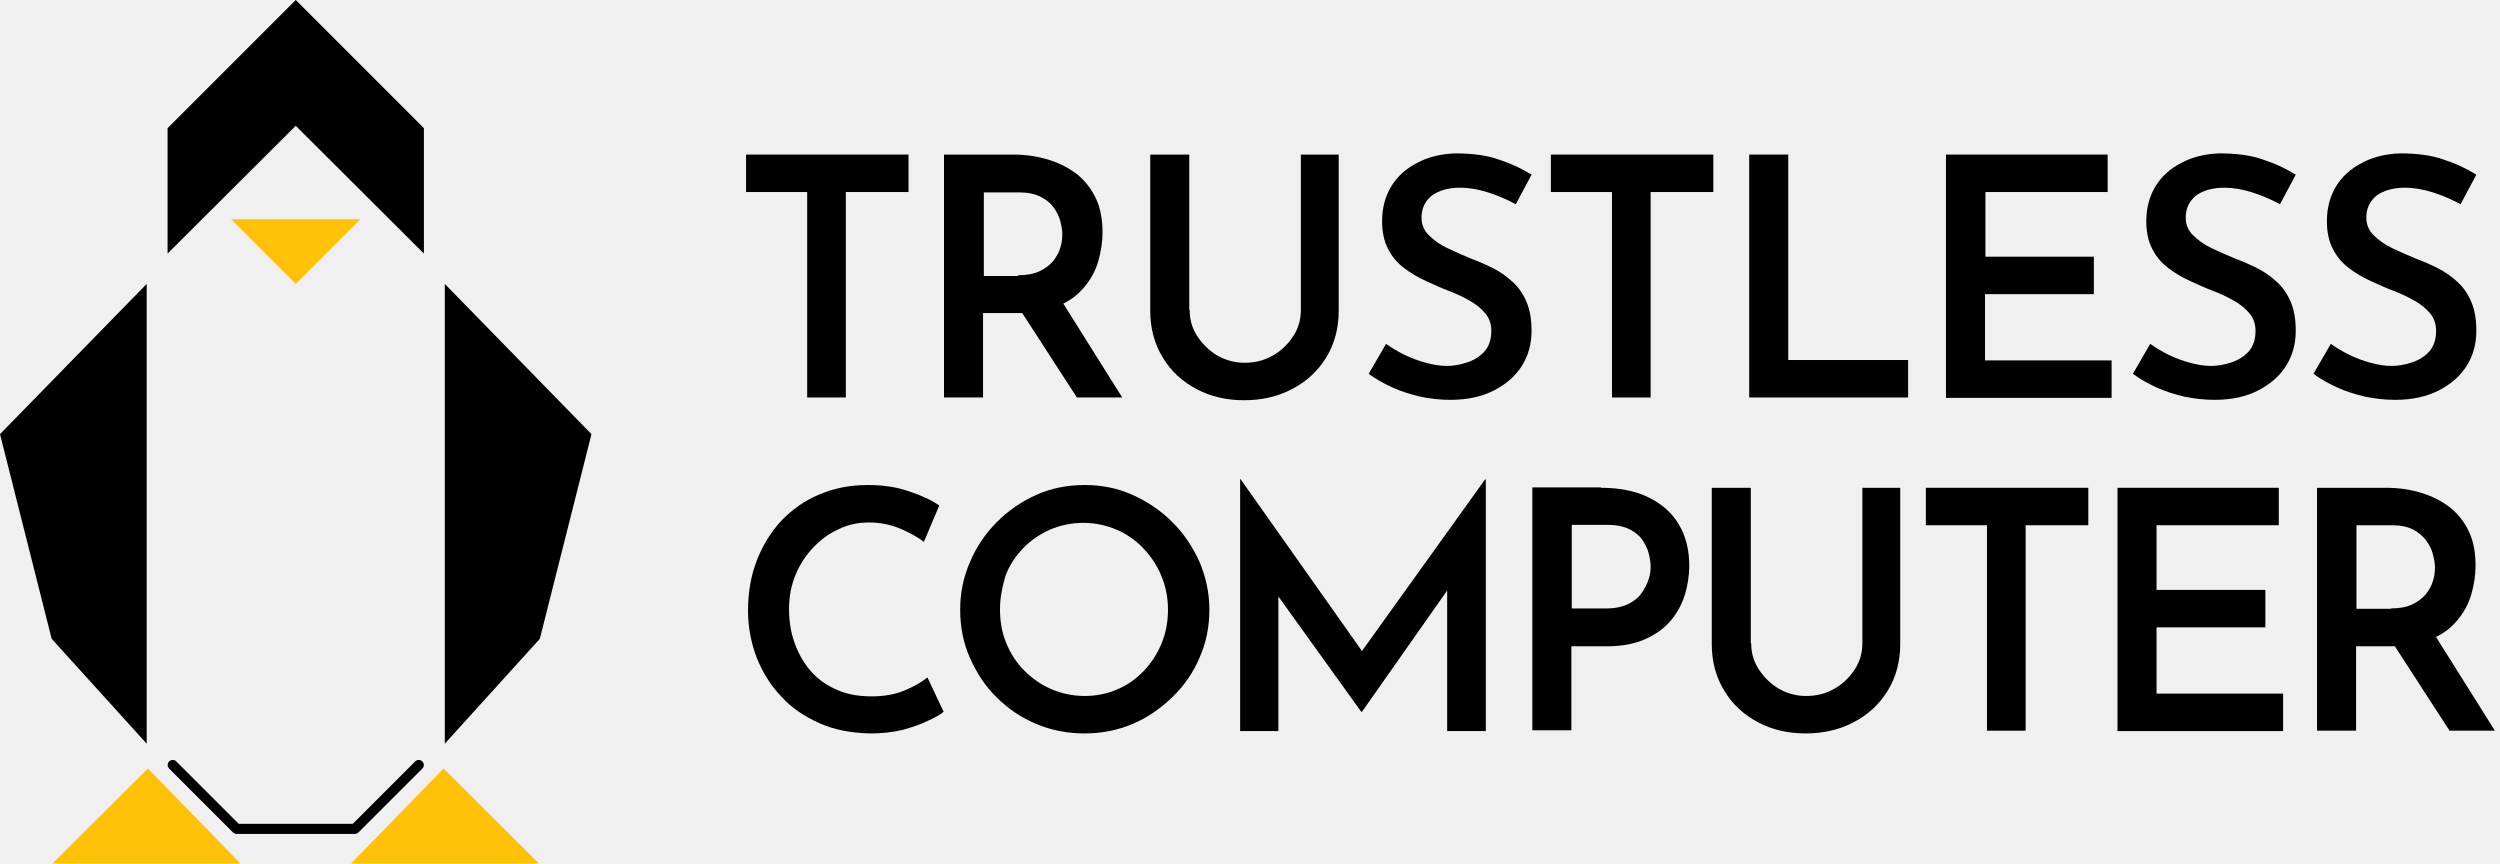
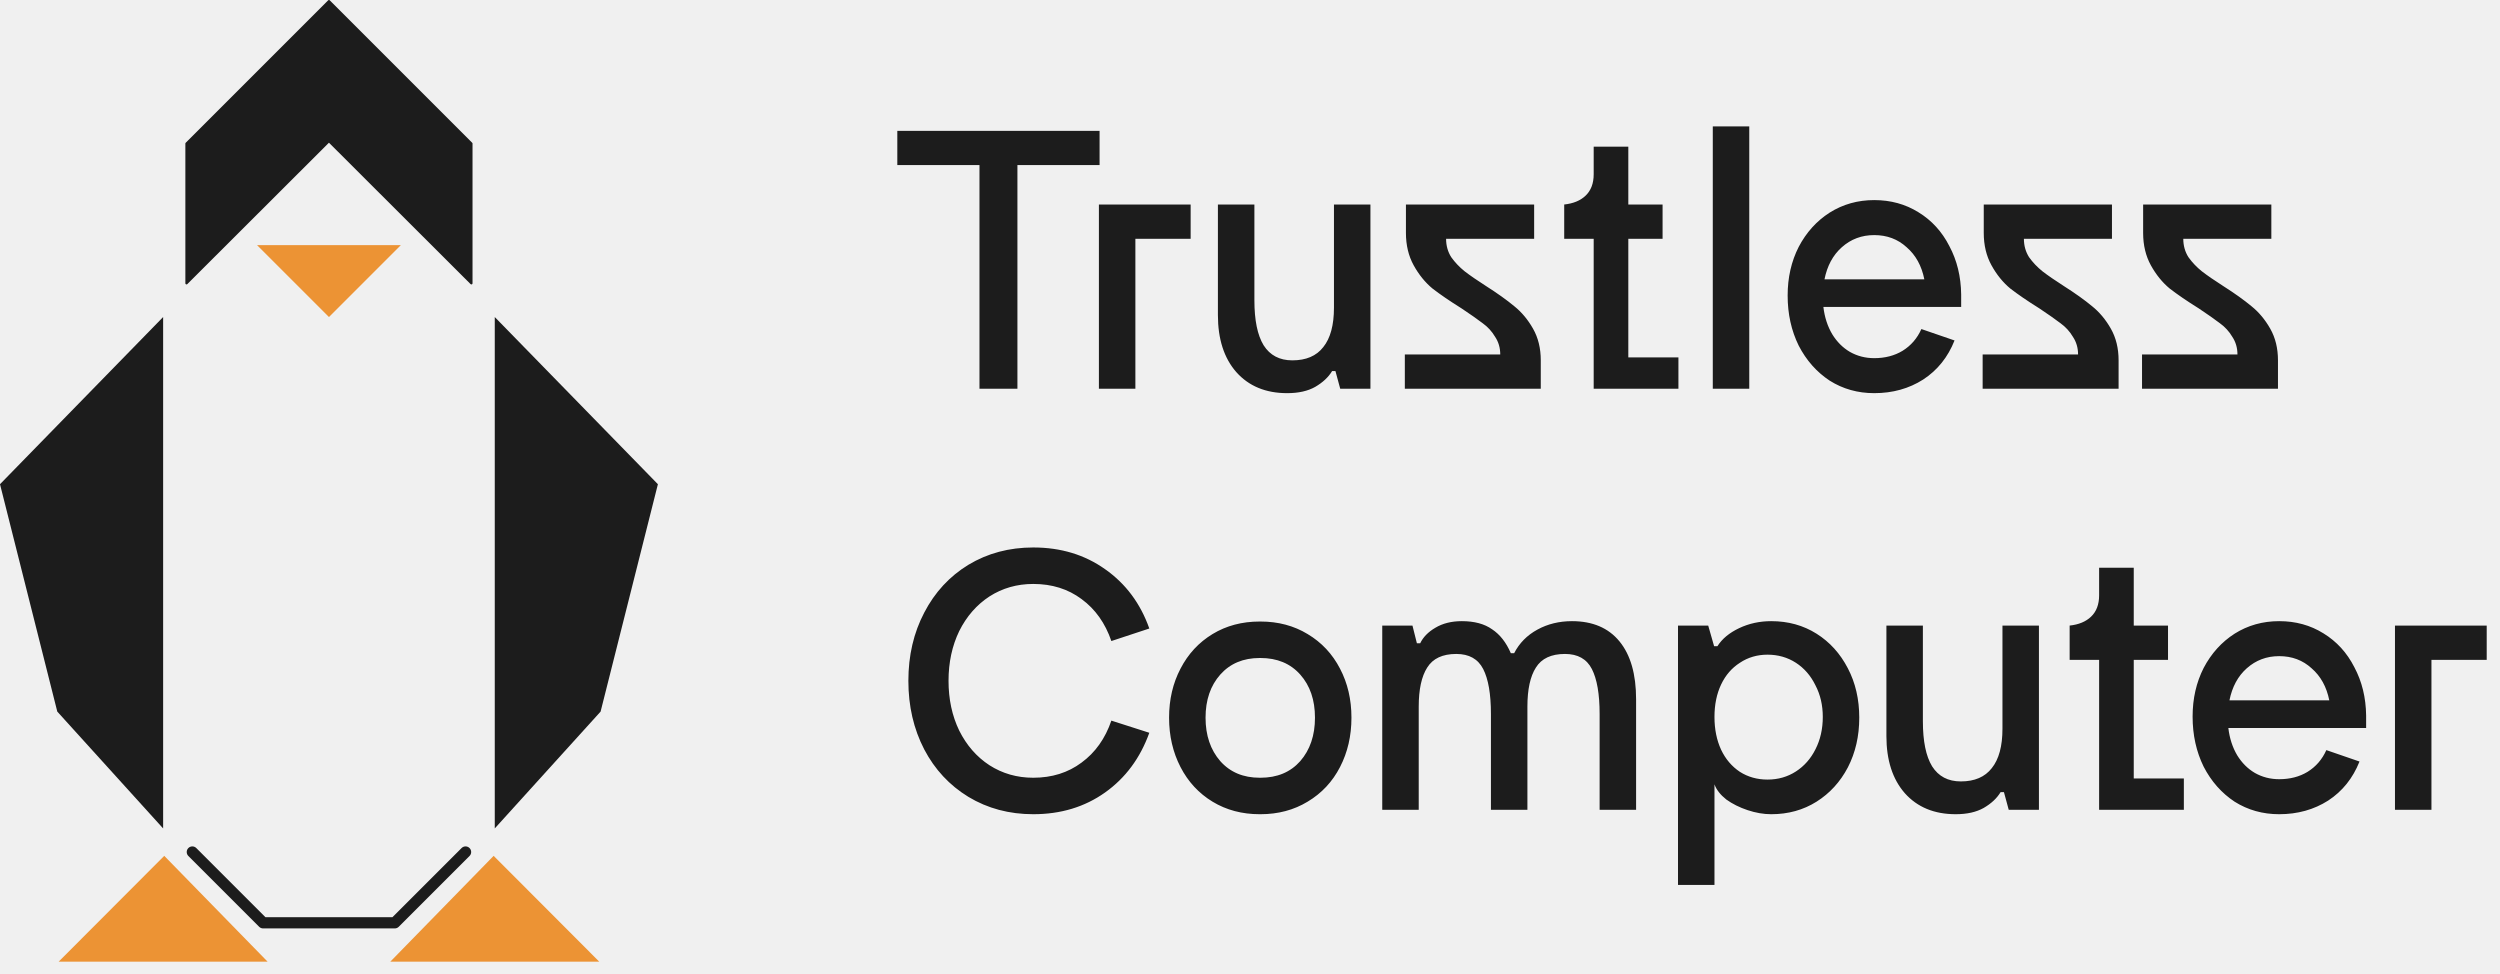
- <svg xmlns="http://www.w3.org/2000/svg" version="1.1" id="Layer_1" x="0px" y="0px" viewBox="0 0 634 219" style="enable-background:new 0 0 634 219;" xml:space="preserve">
-   <style type="text/css">
- 	.st0{fill:#FFC107;}
- 	.st1{fill:#FFFFFF;}
- 	.st2{fill:none;stroke:#FFFFFF;stroke-miterlimit:10;}
- 	.st3{fill:none;stroke:#000000;stroke-width:2.562;stroke-linecap:round;stroke-linejoin:round;stroke-miterlimit:10;}
- </style>
-   <g>
-     <polygon class="st0" points="37.5,194.9 13.3,219 61,219  " />
-     <polygon class="st0" points="112.5,194.9 136.7,219 89,219  " />
-     <polygon class="st0" points="58.6,55.6 75,72 91.4,55.6  " />
-     <polygon points="75,0 42.5,32.5 42.5,64.3 75,31.9 107.5,64.3 107.5,32.5  " />
-     <polygon points="112.8,72 150,110.1 136.9,162 112.8,188.6  " />
-     <polygon points="37.2,72 0,110.1 13.1,162 37.2,188.6  " />
-     <polyline class="st3" points="106.2,194 90,210.2 60,210.2 43.8,194  " />
-   </g>
-   <g>
-     <path d="M189.2,39.2h41.2v9.5h-15.9v52.1h-9.8V48.7h-15.5V39.2z" />
-     <path d="M256.9,39.2c3.4,0,6.5,0.5,9.3,1.4c2.8,0.9,5.2,2.2,7.2,3.8c2,1.7,3.5,3.7,4.6,6.1c1.1,2.4,1.6,5.2,1.6,8.5   c0,2.4-0.4,4.9-1.1,7.3c-0.7,2.4-1.9,4.6-3.6,6.6c-1.7,2-3.8,3.6-6.6,4.7s-6,1.8-10,1.8h-9v21.4h-9.9V39.2H256.9z M258.2,69.8   c2.1,0,3.9-0.3,5.4-1c1.5-0.7,2.6-1.6,3.5-2.6c0.8-1.1,1.5-2.2,1.8-3.4c0.4-1.2,0.5-2.4,0.5-3.4c0-1-0.2-2.1-0.5-3.3   c-0.3-1.2-0.9-2.4-1.7-3.5c-0.8-1.1-1.9-2-3.3-2.7c-1.4-0.7-3.2-1.1-5.3-1.1h-9.1v21.2H258.2z M268.9,75.8l15.7,25h-11.5l-16-24.7   L268.9,75.8z" />
-     <path d="M301.7,78.6c0,2.4,0.6,4.6,1.9,6.6c1.3,2,2.9,3.6,5,4.9c2.1,1.2,4.4,1.9,7,1.9c2.7,0,5.1-0.6,7.3-1.9   c2.1-1.2,3.8-2.9,5.1-4.9c1.3-2,1.9-4.2,1.9-6.6V39.2h9.6v39.6c0,4.5-1.1,8.5-3.2,11.9c-2.1,3.4-5,6.1-8.7,8   c-3.6,1.9-7.7,2.8-12.1,2.8c-4.4,0-8.4-0.9-12-2.8c-3.6-1.9-6.5-4.5-8.6-8c-2.1-3.4-3.2-7.4-3.2-11.9V39.2h9.9V78.6z" />
-     <path d="M384.4,51.8c-2.2-1.2-4.5-2.2-7-3c-2.5-0.8-4.9-1.2-7.1-1.2c-3,0-5.4,0.7-7.2,2c-1.7,1.4-2.6,3.2-2.6,5.6   c0,1.7,0.6,3.2,1.8,4.4s2.8,2.4,4.7,3.3c1.9,0.9,3.9,1.8,6.1,2.7c1.9,0.7,3.7,1.5,5.5,2.4c1.8,0.9,3.5,2.1,4.9,3.4   c1.5,1.3,2.7,3,3.6,5.1c0.9,2.1,1.3,4.5,1.3,7.4c0,3.3-0.8,6.2-2.4,8.8c-1.6,2.6-4,4.7-7.1,6.3c-3.1,1.6-6.8,2.4-11.1,2.4   c-2.6,0-5.1-0.3-7.6-0.8c-2.5-0.6-4.8-1.3-7-2.3c-2.2-1-4.2-2.1-6.1-3.5l4.4-7.6c1.4,1,2.9,1.9,4.7,2.8c1.7,0.8,3.5,1.5,5.4,2   c1.8,0.5,3.6,0.8,5.3,0.8c1.7,0,3.4-0.3,5.2-0.9c1.8-0.6,3.2-1.5,4.4-2.8c1.1-1.3,1.7-3,1.7-5.2c0-1.7-0.5-3.2-1.5-4.4   c-1-1.2-2.3-2.3-3.9-3.2s-3.4-1.8-5.3-2.5c-1.9-0.7-3.8-1.6-5.8-2.5c-2-0.9-3.9-2-5.6-3.3c-1.7-1.3-3.1-2.9-4.1-4.9   c-1-1.9-1.5-4.3-1.5-7c0-3.4,0.8-6.3,2.3-8.8c1.5-2.5,3.7-4.5,6.6-6c2.8-1.5,6.1-2.3,9.7-2.4c4.3,0,8.1,0.5,11.1,1.6   c3.1,1,5.8,2.3,8.2,3.8L384.4,51.8z" />
-     <path d="M393.3,39.2h41.2v9.5h-15.9v52.1h-9.8V48.7h-15.5V39.2z" />
-     <path d="M443.6,39.2h9.9v52.1h30.4v9.5h-40.3V39.2z" />
-     <path d="M493.6,39.2h40.9v9.5h-31v16.4H531v9.5h-27.6v16.8h32.1v9.5h-42V39.2z" />
-     <path d="M578.2,51.8c-2.2-1.2-4.5-2.2-7-3c-2.5-0.8-4.9-1.2-7.1-1.2c-3,0-5.4,0.7-7.2,2c-1.7,1.4-2.6,3.2-2.6,5.6   c0,1.7,0.6,3.2,1.8,4.4s2.8,2.4,4.7,3.3c1.9,0.9,3.9,1.8,6.1,2.7c1.9,0.7,3.7,1.5,5.5,2.4c1.8,0.9,3.5,2.1,4.9,3.4   c1.5,1.3,2.7,3,3.6,5.1c0.9,2.1,1.3,4.5,1.3,7.4c0,3.3-0.8,6.2-2.4,8.8c-1.6,2.6-4,4.7-7.1,6.3c-3.1,1.6-6.8,2.4-11.1,2.4   c-2.6,0-5.1-0.3-7.6-0.8c-2.5-0.6-4.8-1.3-7-2.3c-2.2-1-4.2-2.1-6.1-3.5l4.4-7.6c1.4,1,2.9,1.9,4.7,2.8c1.7,0.8,3.5,1.5,5.4,2   c1.8,0.5,3.6,0.8,5.3,0.8c1.7,0,3.4-0.3,5.2-0.9c1.8-0.6,3.2-1.5,4.4-2.8c1.1-1.3,1.7-3,1.7-5.2c0-1.7-0.5-3.2-1.5-4.4   c-1-1.2-2.3-2.3-3.9-3.2s-3.4-1.8-5.3-2.5c-1.9-0.7-3.8-1.6-5.8-2.5c-2-0.9-3.9-2-5.6-3.3c-1.7-1.3-3.1-2.9-4.1-4.9   c-1-1.9-1.5-4.3-1.5-7c0-3.4,0.8-6.3,2.3-8.8c1.5-2.5,3.7-4.5,6.6-6c2.8-1.5,6.1-2.3,9.7-2.4c4.3,0,8.1,0.5,11.1,1.6   c3.1,1,5.8,2.3,8.2,3.8L578.2,51.8z" />
-     <path d="M624,51.8c-2.2-1.2-4.5-2.2-7-3c-2.5-0.8-4.9-1.2-7.1-1.2c-3,0-5.4,0.7-7.2,2c-1.7,1.4-2.6,3.2-2.6,5.6   c0,1.7,0.6,3.2,1.8,4.4s2.8,2.4,4.7,3.3c1.9,0.9,3.9,1.8,6.1,2.7c1.9,0.7,3.7,1.5,5.5,2.4c1.8,0.9,3.5,2.1,4.9,3.4   c1.5,1.3,2.7,3,3.6,5.1c0.9,2.1,1.3,4.5,1.3,7.4c0,3.3-0.8,6.2-2.4,8.8c-1.6,2.6-4,4.7-7.1,6.3c-3.1,1.6-6.8,2.4-11.1,2.4   c-2.6,0-5.1-0.3-7.6-0.8c-2.5-0.6-4.8-1.3-7-2.3c-2.2-1-4.2-2.1-6.1-3.5l4.4-7.6c1.4,1,2.9,1.9,4.7,2.8c1.7,0.8,3.5,1.5,5.4,2   c1.8,0.5,3.6,0.8,5.3,0.8c1.7,0,3.4-0.3,5.2-0.9c1.8-0.6,3.2-1.5,4.4-2.8c1.1-1.3,1.7-3,1.7-5.2c0-1.7-0.5-3.2-1.5-4.4   c-1-1.2-2.3-2.3-3.9-3.2s-3.4-1.8-5.3-2.5c-1.9-0.7-3.8-1.6-5.8-2.5c-2-0.9-3.9-2-5.6-3.3c-1.7-1.3-3.1-2.9-4.1-4.9   c-1-1.9-1.5-4.3-1.5-7c0-3.4,0.8-6.3,2.3-8.8c1.5-2.5,3.7-4.5,6.6-6c2.8-1.5,6.1-2.3,9.7-2.4c4.3,0,8.1,0.5,11.1,1.6   c3.1,1,5.8,2.3,8.2,3.8L624,51.8z" />
-   </g>
-   <g>
-     <path d="M239.3,180.5c-0.8,0.7-2.2,1.5-4,2.3c-1.8,0.9-3.9,1.6-6.4,2.3c-2.5,0.6-5.2,0.9-8.2,0.9c-4.8-0.1-9.1-0.9-12.9-2.6   c-3.8-1.7-7.1-3.9-9.7-6.8c-2.7-2.8-4.7-6.1-6.2-9.8c-1.4-3.7-2.2-7.7-2.2-11.9c0-4.6,0.7-8.8,2.2-12.7c1.5-3.9,3.6-7.3,6.3-10.2   c2.7-2.8,5.9-5.1,9.6-6.6c3.7-1.6,7.8-2.4,12.3-2.4c3.8,0,7.3,0.5,10.4,1.6c3.1,1,5.7,2.2,7.7,3.6l-3.9,9.2   c-1.6-1.2-3.6-2.3-5.9-3.3c-2.4-1-5-1.6-8-1.6c-2.7,0-5.3,0.5-7.7,1.7c-2.5,1.1-4.6,2.7-6.5,4.7c-1.9,2-3.4,4.3-4.5,7   c-1.1,2.7-1.6,5.5-1.6,8.6c0,3.2,0.5,6.1,1.5,8.8c1,2.7,2.4,5.1,4.2,7.1c1.8,2,4,3.5,6.6,4.6c2.5,1.1,5.4,1.6,8.6,1.6   s6-0.5,8.4-1.5c2.4-1,4.3-2.1,5.8-3.3L239.3,180.5z" />
-     <path d="M243.5,154.6c0-4.2,0.8-8.2,2.5-12.1c1.6-3.8,3.9-7.2,6.8-10.1s6.2-5.2,10-6.9c3.8-1.7,7.9-2.5,12.3-2.5   c4.3,0,8.3,0.8,12.1,2.5c3.8,1.7,7.2,4,10.1,6.9c2.9,2.9,5.2,6.3,6.9,10.1c1.6,3.8,2.5,7.8,2.5,12.1c0,4.3-0.8,8.4-2.5,12.2   c-1.6,3.8-3.9,7.1-6.9,10c-3,2.9-6.3,5.2-10.1,6.8c-3.8,1.6-7.8,2.4-12.2,2.4c-4.3,0-8.4-0.8-12.2-2.4c-3.8-1.6-7.1-3.8-10-6.7   c-2.9-2.8-5.1-6.2-6.8-10C244.3,163.1,243.5,159,243.5,154.6z M253.6,154.5c0,3.1,0.5,6,1.6,8.6c1.1,2.7,2.6,5,4.6,7   c2,2,4.3,3.6,6.9,4.7c2.6,1.1,5.4,1.7,8.4,1.7c3,0,5.8-0.6,8.3-1.7c2.6-1.1,4.8-2.7,6.7-4.7c1.9-2,3.4-4.3,4.5-7   c1.1-2.7,1.6-5.5,1.6-8.5c0-3.1-0.6-6-1.7-8.6c-1.1-2.7-2.7-5-4.6-7c-1.9-2-4.2-3.6-6.8-4.7c-2.6-1.1-5.4-1.7-8.4-1.7   c-3,0-5.8,0.6-8.4,1.7c-2.6,1.2-4.9,2.7-6.8,4.7s-3.5,4.3-4.5,7C254.2,148.7,253.6,151.5,253.6,154.5z" />
-     <path d="M314.5,185.3v-63.8h0.1l33.2,47l-4.2-0.9l33-46h0.2v63.8h-9.8v-41.5l0.6,5l-22.2,31.6h-0.2l-22.7-31.6l1.7-4.6v41.1H314.5z   " />
-     <path d="M406,123.7c4.7,0,8.7,0.8,12,2.4c3.3,1.6,5.9,3.8,7.7,6.8s2.7,6.5,2.7,10.6c0,2.4-0.4,4.9-1.1,7.3c-0.8,2.5-2,4.7-3.6,6.6   c-1.6,1.9-3.8,3.5-6.5,4.7c-2.7,1.2-5.9,1.8-9.7,1.8h-9v21.3h-9.9v-61.6H406z M407.4,154.3c2.2,0,4-0.4,5.5-1.1   c1.4-0.7,2.6-1.6,3.4-2.8c0.8-1.1,1.4-2.3,1.8-3.5c0.4-1.2,0.5-2.3,0.5-3.3c0-1-0.2-2.1-0.5-3.3c-0.3-1.2-0.9-2.3-1.6-3.4   c-0.8-1.1-1.9-2-3.3-2.7c-1.4-0.7-3.3-1.1-5.5-1.1h-9.1v21.2H407.4z" />
-     <path d="M444.1,163.1c0,2.4,0.6,4.6,1.9,6.6c1.3,2,2.9,3.6,5,4.9c2.1,1.2,4.4,1.9,7,1.9c2.7,0,5.1-0.6,7.3-1.9   c2.1-1.2,3.8-2.9,5.1-4.9c1.3-2,1.9-4.2,1.9-6.6v-39.4h9.6v39.6c0,4.5-1.1,8.5-3.2,11.9c-2.1,3.4-5,6.1-8.7,8   c-3.6,1.9-7.7,2.8-12.1,2.8c-4.4,0-8.4-0.9-12-2.8c-3.6-1.9-6.5-4.5-8.6-8c-2.1-3.4-3.2-7.4-3.2-11.9v-39.6h9.9V163.1z" />
-     <path d="M488.4,123.7h41.2v9.5h-15.9v52.1h-9.8v-52.1h-15.5V123.7z" />
-     <path d="M537,123.7h40.9v9.5h-31v16.4h27.6v9.5h-27.6v16.8h32.1v9.5h-42V123.7z" />
-     <path d="M605.1,123.7c3.4,0,6.5,0.5,9.3,1.4c2.8,0.9,5.2,2.2,7.2,3.8c2,1.7,3.5,3.7,4.6,6.1c1.1,2.4,1.6,5.2,1.6,8.5   c0,2.4-0.4,4.9-1.1,7.3c-0.7,2.4-1.9,4.6-3.6,6.6c-1.7,2-3.8,3.6-6.6,4.7c-2.7,1.2-6,1.8-10,1.8h-9v21.4h-9.9v-61.6H605.1z    M606.3,154.3c2.1,0,3.9-0.3,5.4-1c1.5-0.7,2.6-1.6,3.5-2.6c0.8-1.1,1.5-2.2,1.8-3.4c0.4-1.2,0.5-2.4,0.5-3.4c0-1-0.2-2.1-0.5-3.3   c-0.3-1.2-0.9-2.4-1.7-3.5c-0.8-1.1-1.9-2-3.3-2.8c-1.4-0.7-3.2-1.1-5.3-1.1h-9.1v21.2H606.3z M617,160.3l15.7,25h-11.5l-16-24.7   L617,160.3z" />
-   </g>
+ <svg xmlns="http://www.w3.org/2000/svg" width="190" height="74" viewBox="0 0 190 74" fill="none">
+   <path d="M12.483 65.044L4.457 73.087H20.338L12.483 65.044Z" fill="#EC9334" />
+   <path d="M37.517 65.044L45.543 73.087H29.662L37.517 65.044Z" fill="#EC9334" />
+   <path d="M19.536 18.63L25.001 24.095L30.465 18.63H19.536Z" fill="#EC9334" />
+   <path d="M25 0.085L14.174 10.912V21.533L25 10.724L35.827 21.533V10.912L25 0.085Z" fill="#1C1C1C" />
+   <path fill-rule="evenodd" clip-rule="evenodd" d="M25 0C25.023 0 25.045 0.009 25.061 0.025L35.887 10.851C35.903 10.867 35.912 10.889 35.912 10.912V21.533C35.912 21.568 35.891 21.599 35.859 21.612C35.828 21.625 35.791 21.618 35.766 21.594L25 10.845L14.234 21.594C14.21 21.618 14.173 21.625 14.141 21.612C14.109 21.599 14.088 21.568 14.088 21.533V10.912C14.088 10.889 14.097 10.867 14.113 10.851L24.94 0.025C24.956 0.009 24.978 5.08917e-09 25 0ZM25 0.206L14.259 10.947V21.327L24.94 10.664C24.973 10.63 25.027 10.63 25.061 10.664L35.741 21.327V10.947L25 0.206Z" fill="#1C1C1C" />
+   <path d="M37.602 24.095L50 36.8L45.645 54.081L37.602 62.961V24.095Z" fill="#1C1C1C" />
+   <path d="M12.398 24.095L0 36.8L4.354 54.081L12.398 62.961V24.095Z" fill="#1C1C1C" />
+   <path fill-rule="evenodd" clip-rule="evenodd" d="M14.316 64.452C14.482 64.285 14.752 64.285 14.919 64.452L20.173 69.706H29.826L35.08 64.452C35.247 64.285 35.517 64.285 35.684 64.452C35.851 64.619 35.851 64.889 35.684 65.056L30.305 70.435C30.225 70.515 30.116 70.56 30.003 70.56H19.996C19.883 70.56 19.775 70.515 19.695 70.435L14.316 65.056C14.149 64.889 14.149 64.619 14.316 64.452Z" fill="#1C1C1C" />
+   <path d="M74.44 29.544V12.547H68.196V9.944H83.568V12.547H77.324V29.544H74.44ZM83.517 29.544V15.543H90.489V18.148H86.289V29.544H83.517ZM101.857 29.544L101.493 28.2H101.241C100.961 28.666 100.532 29.067 99.954 29.404C99.394 29.721 98.684 29.88 97.826 29.88C96.201 29.88 94.913 29.348 93.962 28.284C93.028 27.22 92.561 25.773 92.561 23.944V15.543H95.334V22.823C95.334 24.335 95.567 25.474 96.034 26.239C96.519 27.005 97.247 27.387 98.218 27.387C99.263 27.387 100.047 27.052 100.569 26.38C101.111 25.707 101.381 24.709 101.381 23.384V15.543H104.153V29.544H101.857ZM106.767 29.544V26.939H114.019C114.019 26.436 113.888 25.988 113.627 25.596C113.384 25.185 113.067 24.84 112.675 24.559C112.283 24.261 111.751 23.887 111.079 23.439C110.183 22.88 109.446 22.375 108.867 21.927C108.307 21.461 107.831 20.873 107.439 20.163C107.047 19.454 106.851 18.633 106.851 17.7V15.543H116.595V18.148H109.903C109.903 18.67 110.034 19.137 110.295 19.547C110.575 19.939 110.911 20.294 111.303 20.611C111.714 20.929 112.255 21.302 112.927 21.732C113.804 22.291 114.523 22.805 115.083 23.271C115.643 23.72 116.119 24.289 116.511 24.98C116.903 25.67 117.099 26.473 117.099 27.387V29.544H106.767ZM121.12 29.544V18.148H118.88V15.543C119.571 15.469 120.112 15.245 120.504 14.871C120.915 14.479 121.12 13.938 121.12 13.248V11.148H123.752V15.543H126.356V18.148H123.752V27.163H127.56V29.544H121.12ZM130.172 9.608H132.944V29.544H130.172V9.608ZM138.577 23.328C138.67 24.111 138.894 24.802 139.249 25.399C139.604 25.978 140.052 26.426 140.593 26.744C141.153 27.061 141.769 27.22 142.441 27.22C143.262 27.22 143.981 27.033 144.597 26.66C145.232 26.267 145.708 25.717 146.025 25.008L148.545 25.875C148.041 27.145 147.248 28.134 146.165 28.843C145.082 29.534 143.841 29.88 142.441 29.88C141.19 29.88 140.061 29.562 139.053 28.927C138.064 28.274 137.28 27.387 136.701 26.267C136.141 25.129 135.861 23.86 135.861 22.459C135.861 21.097 136.141 19.865 136.701 18.764C137.28 17.662 138.064 16.794 139.053 16.16C140.061 15.525 141.19 15.207 142.441 15.207C143.692 15.207 144.812 15.515 145.801 16.131C146.809 16.747 147.593 17.606 148.153 18.707C148.732 19.79 149.03 21.013 149.049 22.375V23.328H138.577ZM142.441 17.867C141.489 17.867 140.668 18.175 139.977 18.791C139.305 19.389 138.866 20.201 138.661 21.227H146.249C146.044 20.201 145.596 19.389 144.905 18.791C144.233 18.175 143.412 17.867 142.441 17.867ZM150.681 29.544V26.939H157.933C157.933 26.436 157.802 25.988 157.541 25.596C157.298 25.185 156.981 24.84 156.589 24.559C156.197 24.261 155.665 23.887 154.993 23.439C154.097 22.88 153.36 22.375 152.781 21.927C152.221 21.461 151.745 20.873 151.353 20.163C150.961 19.454 150.765 18.633 150.765 17.7V15.543H160.509V18.148H153.817C153.817 18.67 153.948 19.137 154.209 19.547C154.489 19.939 154.825 20.294 155.217 20.611C155.628 20.929 156.169 21.302 156.841 21.732C157.718 22.291 158.437 22.805 158.997 23.271C159.557 23.72 160.033 24.289 160.425 24.98C160.817 25.67 161.013 26.473 161.013 27.387V29.544H150.681ZM162.794 29.544V26.939H170.046C170.046 26.436 169.916 25.988 169.654 25.596C169.412 25.185 169.094 24.84 168.702 24.559C168.31 24.261 167.778 23.887 167.106 23.439C166.21 22.88 165.473 22.375 164.894 21.927C164.334 21.461 163.858 20.873 163.466 20.163C163.074 19.454 162.878 18.633 162.878 17.7V15.543H172.622V18.148H165.93C165.93 18.67 166.061 19.137 166.322 19.547C166.602 19.939 166.938 20.294 167.33 20.611C167.741 20.929 168.282 21.302 168.954 21.732C169.832 22.291 170.55 22.805 171.11 23.271C171.67 23.72 172.146 24.289 172.538 24.98C172.93 25.67 173.126 26.473 173.126 27.387V29.544H162.794Z" fill="#1C1C1C" />
+   <path d="M78.528 61.88C76.699 61.88 75.056 61.441 73.6 60.563C72.163 59.686 71.043 58.482 70.24 56.952C69.437 55.402 69.036 53.666 69.036 51.743C69.036 49.821 69.437 48.094 70.24 46.563C71.043 45.014 72.163 43.801 73.6 42.923C75.056 42.046 76.699 41.608 78.528 41.608C80.619 41.608 82.439 42.158 83.988 43.26C85.556 44.361 86.676 45.864 87.348 47.767L84.464 48.719C83.997 47.357 83.241 46.293 82.196 45.528C81.169 44.762 79.947 44.38 78.528 44.38C77.296 44.38 76.185 44.697 75.196 45.331C74.225 45.966 73.46 46.843 72.9 47.964C72.359 49.084 72.088 50.343 72.088 51.743C72.088 53.144 72.359 54.404 72.9 55.523C73.46 56.644 74.225 57.521 75.196 58.156C76.185 58.79 77.296 59.108 78.528 59.108C79.947 59.108 81.169 58.725 82.196 57.959C83.241 57.194 83.997 56.13 84.464 54.767L87.348 55.691C86.657 57.614 85.537 59.126 83.988 60.227C82.439 61.329 80.619 61.88 78.528 61.88ZM95.794 47.236C97.138 47.236 98.333 47.553 99.378 48.188C100.442 48.822 101.264 49.7 101.842 50.819C102.421 51.921 102.71 53.162 102.71 54.544C102.71 55.925 102.421 57.175 101.842 58.295C101.264 59.416 100.442 60.293 99.378 60.928C98.333 61.562 97.138 61.88 95.794 61.88H95.738C94.394 61.88 93.2 61.562 92.154 60.928C91.109 60.293 90.297 59.416 89.718 58.295C89.14 57.175 88.85 55.925 88.85 54.544C88.85 53.162 89.14 51.921 89.718 50.819C90.297 49.7 91.109 48.822 92.154 48.188C93.2 47.553 94.394 47.236 95.738 47.236H95.794ZM95.794 59.108C97.064 59.108 98.072 58.688 98.818 57.847C99.565 56.989 99.938 55.888 99.938 54.544C99.938 53.2 99.565 52.108 98.818 51.267C98.072 50.428 97.064 50.008 95.794 50.008H95.738C94.488 50.008 93.489 50.428 92.742 51.267C91.996 52.108 91.622 53.2 91.622 54.544C91.622 55.888 91.996 56.989 92.742 57.847C93.489 58.688 94.488 59.108 95.738 59.108H95.794ZM119.471 47.208C121.039 47.208 122.243 47.721 123.083 48.748C123.923 49.774 124.343 51.239 124.343 53.144V61.544H121.571V54.264C121.571 52.752 121.375 51.613 120.983 50.847C120.591 50.082 119.91 49.7 118.939 49.7C117.894 49.7 117.156 50.045 116.727 50.736C116.298 51.407 116.083 52.397 116.083 53.703V61.544H113.311V54.264C113.311 52.752 113.115 51.613 112.723 50.847C112.331 50.082 111.65 49.7 110.679 49.7C109.634 49.7 108.896 50.045 108.467 50.736C108.038 51.407 107.823 52.397 107.823 53.703V61.544H105.051V47.544H107.347L107.683 48.888H107.935C108.159 48.421 108.542 48.029 109.083 47.712C109.643 47.376 110.315 47.208 111.099 47.208C112.051 47.208 112.816 47.413 113.395 47.824C113.992 48.215 114.468 48.822 114.823 49.644H115.075C115.467 48.878 116.055 48.281 116.839 47.852C117.623 47.422 118.5 47.208 119.471 47.208ZM127.528 47.544H129.824L130.272 49.111H130.524C130.878 48.551 131.429 48.094 132.176 47.739C132.922 47.385 133.734 47.208 134.612 47.208C135.9 47.208 137.048 47.525 138.056 48.16C139.064 48.794 139.857 49.672 140.436 50.791C141.014 51.893 141.304 53.144 141.304 54.544C141.304 55.944 141.014 57.203 140.436 58.324C139.857 59.425 139.064 60.293 138.056 60.928C137.048 61.562 135.9 61.88 134.612 61.88C134.033 61.88 133.436 61.777 132.82 61.572C132.204 61.366 131.662 61.096 131.196 60.76C130.748 60.405 130.449 60.022 130.3 59.611V67.255H127.528V47.544ZM134.332 49.755C133.548 49.755 132.848 49.961 132.232 50.371C131.616 50.764 131.14 51.314 130.804 52.023C130.468 52.733 130.3 53.554 130.3 54.487C130.3 55.421 130.468 56.252 130.804 56.98C131.14 57.689 131.616 58.249 132.232 58.66C132.848 59.051 133.548 59.248 134.332 59.248C135.134 59.248 135.853 59.042 136.488 58.632C137.122 58.221 137.617 57.661 137.972 56.952C138.345 56.224 138.532 55.402 138.532 54.487C138.532 53.592 138.345 52.789 137.972 52.08C137.617 51.352 137.122 50.782 136.488 50.371C135.853 49.961 135.134 49.755 134.332 49.755ZM152.663 61.544L152.299 60.2H152.047C151.767 60.666 151.338 61.068 150.759 61.404C150.199 61.721 149.49 61.88 148.631 61.88C147.007 61.88 145.719 61.347 144.767 60.283C143.834 59.219 143.367 57.773 143.367 55.944V47.544H146.139V54.824C146.139 56.336 146.373 57.474 146.839 58.239C147.325 59.005 148.053 59.388 149.023 59.388C150.069 59.388 150.853 59.051 151.375 58.38C151.917 57.708 152.187 56.709 152.187 55.383V47.544H154.959V61.544H152.663ZM159.533 61.544V50.148H157.293V47.544C157.984 47.469 158.525 47.245 158.917 46.871C159.328 46.48 159.533 45.938 159.533 45.248V43.148H162.165V47.544H164.769V50.148H162.165V59.163H165.973V61.544H159.533ZM169.354 55.328C169.447 56.111 169.671 56.802 170.026 57.4C170.381 57.978 170.829 58.426 171.37 58.743C171.93 59.061 172.546 59.219 173.218 59.219C174.039 59.219 174.758 59.033 175.374 58.66C176.009 58.267 176.485 57.717 176.802 57.008L179.322 57.876C178.818 59.145 178.025 60.134 176.942 60.843C175.859 61.534 174.618 61.88 173.218 61.88C171.967 61.88 170.838 61.562 169.83 60.928C168.841 60.274 168.057 59.388 167.478 58.267C166.918 57.129 166.638 55.859 166.638 54.459C166.638 53.097 166.918 51.865 167.478 50.764C168.057 49.662 168.841 48.794 169.83 48.16C170.838 47.525 171.967 47.208 173.218 47.208C174.469 47.208 175.589 47.516 176.578 48.132C177.586 48.748 178.37 49.606 178.93 50.708C179.509 51.79 179.807 53.013 179.826 54.376V55.328H169.354ZM173.218 49.867C172.266 49.867 171.445 50.175 170.754 50.791C170.082 51.389 169.643 52.201 169.438 53.227H177.026C176.821 52.201 176.373 51.389 175.682 50.791C175.01 50.175 174.189 49.867 173.218 49.867ZM182.018 61.544V47.544H188.99V50.148H184.79V61.544H182.018Z" fill="#1C1C1C" />
</svg>
